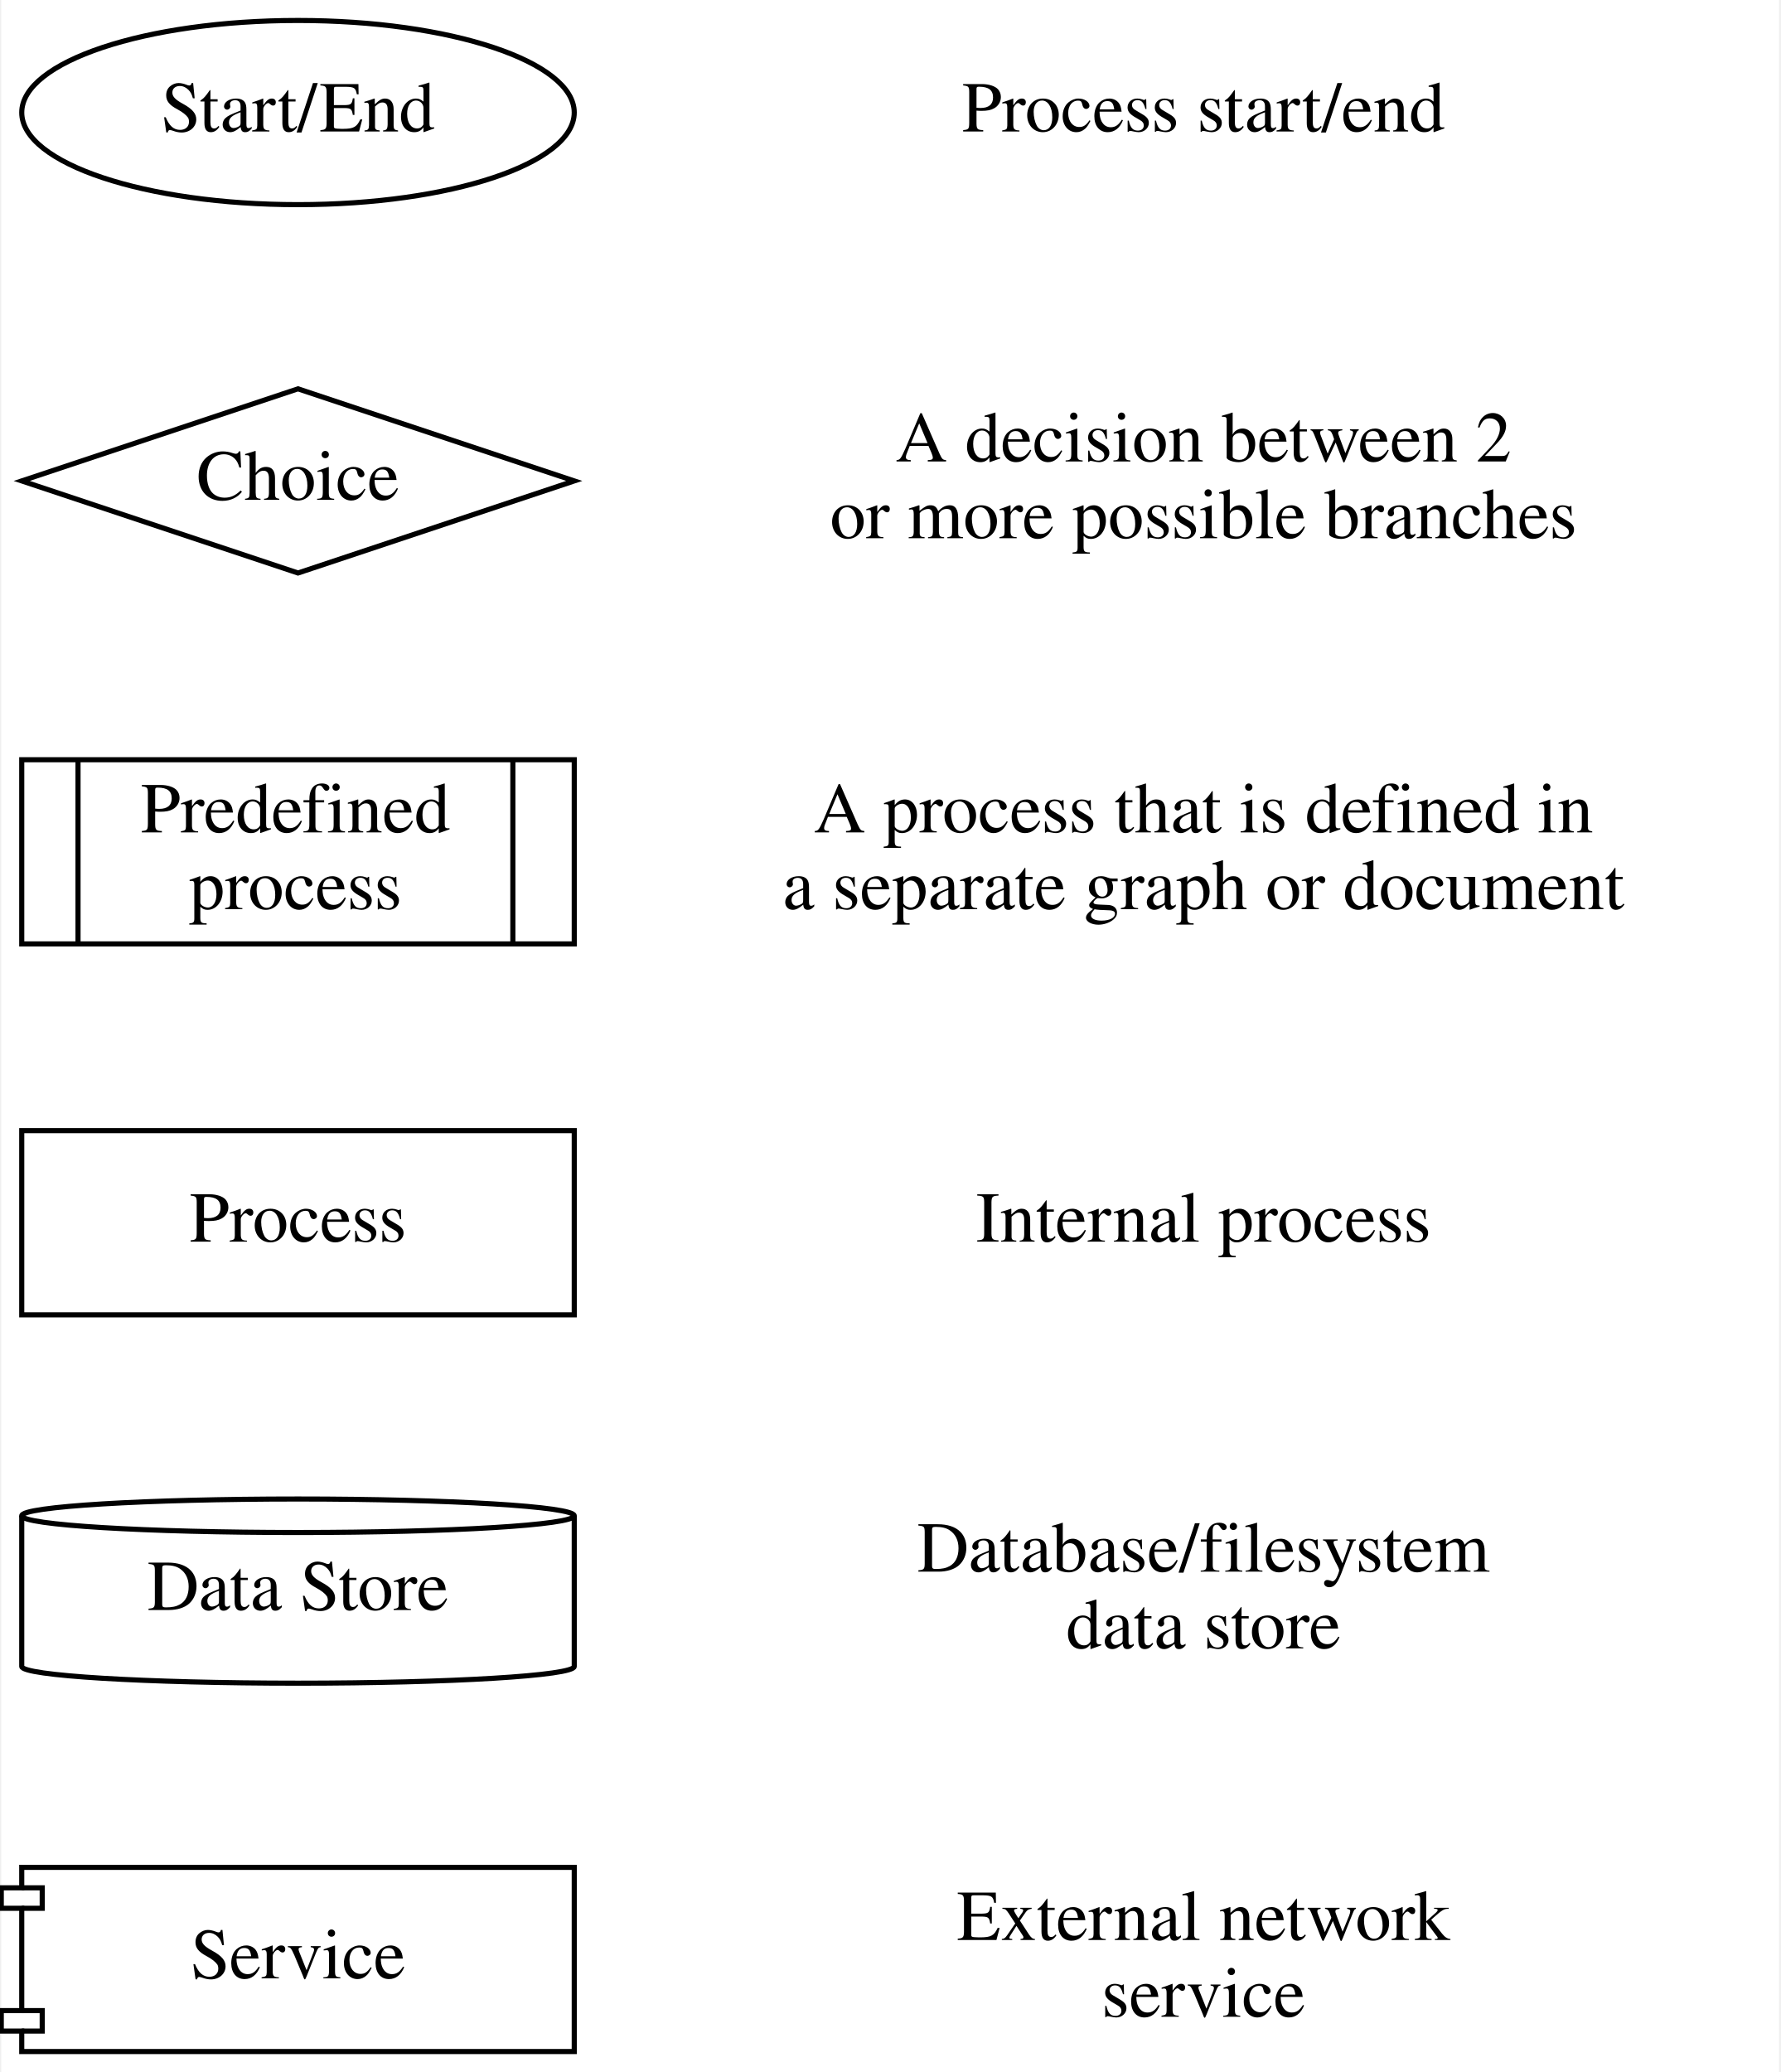
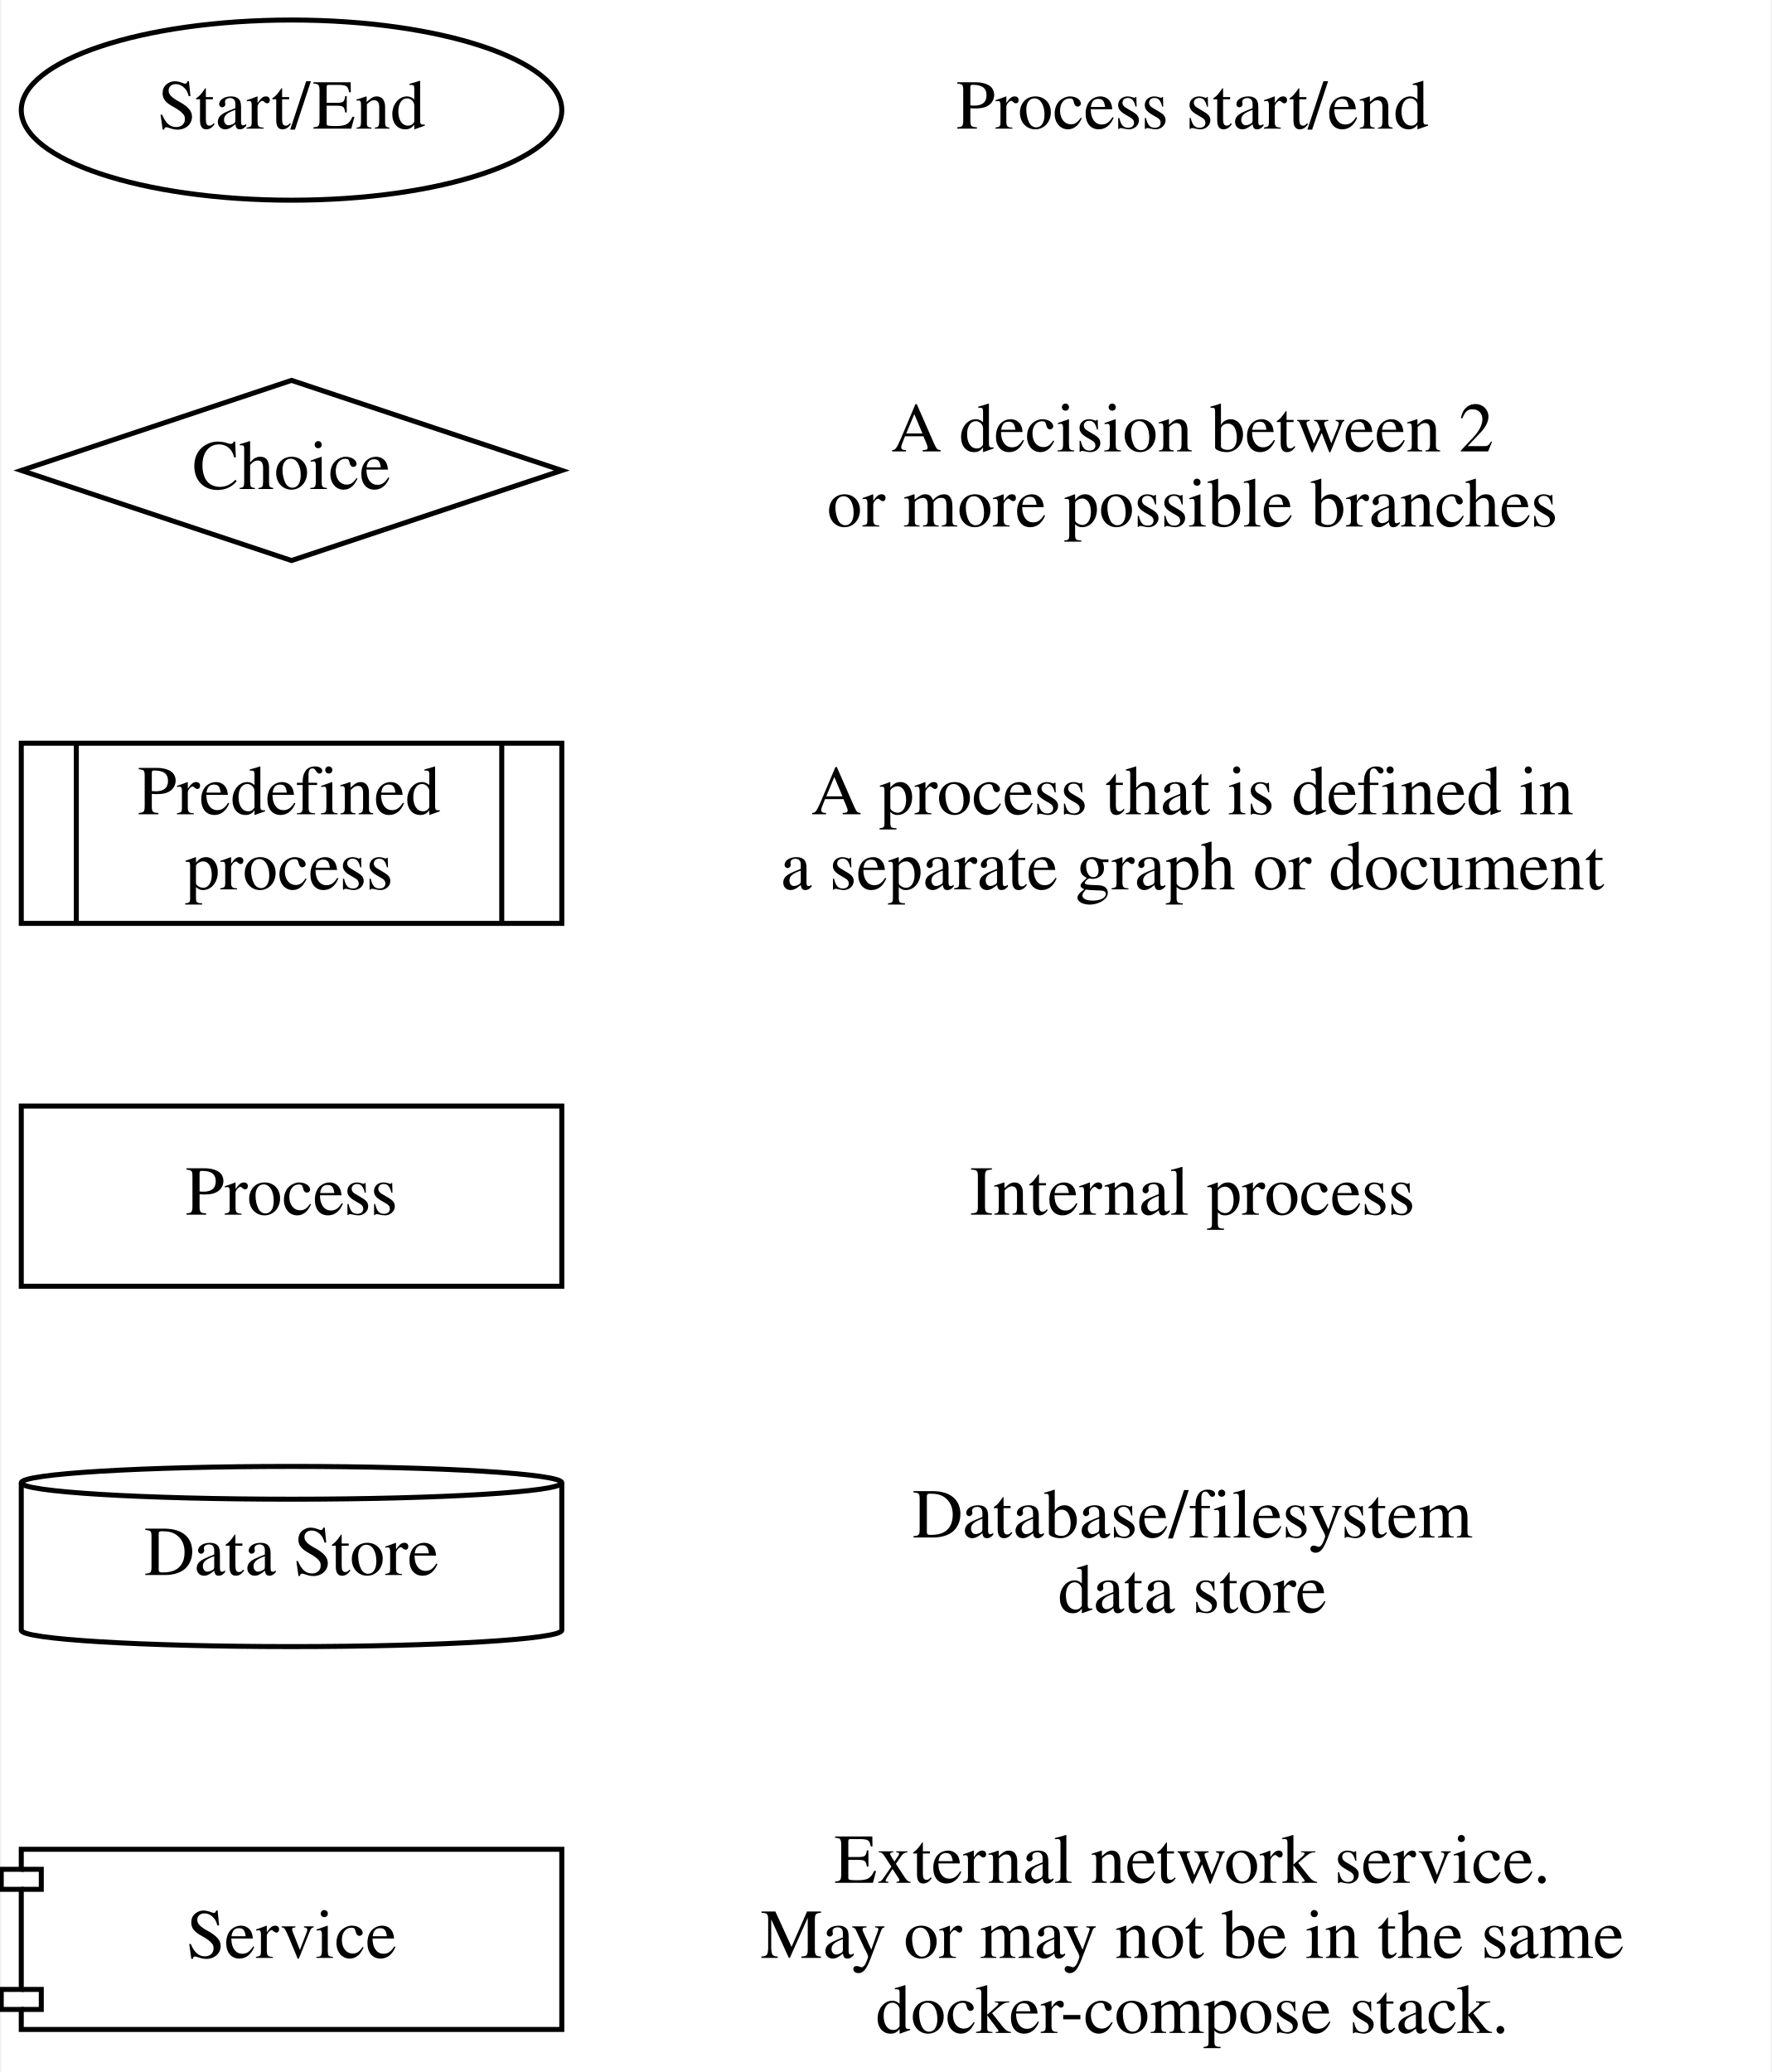
- <svg xmlns="http://www.w3.org/2000/svg" width="348pt" height="405pt" viewBox="0.00 0.00 347.50 405.00">
-   <g id="graph0" class="graph" transform="scale(1 1) rotate(0) translate(4 401)">
-     <polygon fill="white" stroke="transparent" points="-4,4 -4,-401 343.5,-401 343.5,4 -4,4" />
+ <svg xmlns="http://www.w3.org/2000/svg" width="354pt" height="414pt" viewBox="0.00 0.00 353.50 414.00">
+   <g id="graph0" class="graph" transform="scale(1 1) rotate(0) translate(4 410)">
+     <polygon fill="white" stroke="transparent" points="-4,4 -4,-410 349.5,-410 349.5,4 -4,4" />
    <g id="node1" class="node">
-       <polygon fill="none" stroke="black" points="54,-325 0,-307 54,-289 108,-307 54,-325" />
-       <text text-anchor="middle" x="54" y="-303.3" font-family="Times,serif" font-size="14.00">Choice</text>
+       <polygon fill="none" stroke="black" points="54,-334 0,-316 54,-298 108,-316 54,-334" />
+       <text text-anchor="middle" x="54" y="-312.3" font-family="Times,serif" font-size="14.00">Choice</text>
    </g>
    <g id="node3" class="node">
-       <polygon fill="none" stroke="black" points="0,-216.5 0,-252.5 108,-252.5 108,-216.5 0,-216.5" />
-       <text text-anchor="middle" x="5.5" y="-230.8" font-family="Times,serif" font-size="14.00"> </text>
-       <polyline fill="none" stroke="black" points="11,-216.5 11,-252.5 " />
-       <text text-anchor="middle" x="53.5" y="-238.3" font-family="Times,serif" font-size="14.00">Predefined</text>
-       <text text-anchor="middle" x="53.5" y="-223.3" font-family="Times,serif" font-size="14.00">process</text>
-       <polyline fill="none" stroke="black" points="96,-216.5 96,-252.5 " />
-       <text text-anchor="middle" x="102" y="-230.8" font-family="Times,serif" font-size="14.00"> </text>
+       <polygon fill="none" stroke="black" points="0,-225.5 0,-261.5 108,-261.5 108,-225.5 0,-225.5" />
+       <text text-anchor="middle" x="5.5" y="-239.8" font-family="Times,serif" font-size="14.00"> </text>
+       <polyline fill="none" stroke="black" points="11,-225.5 11,-261.5 " />
+       <text text-anchor="middle" x="53.5" y="-247.3" font-family="Times,serif" font-size="14.00">Predefined</text>
+       <text text-anchor="middle" x="53.5" y="-232.3" font-family="Times,serif" font-size="14.00">process</text>
+       <polyline fill="none" stroke="black" points="96,-225.5 96,-261.5 " />
+       <text text-anchor="middle" x="102" y="-239.8" font-family="Times,serif" font-size="14.00"> </text>
    </g>
    <g id="node2" class="node">
-       <text text-anchor="middle" x="231" y="-310.8" font-family="Times,serif" font-size="14.00">A decision between 2</text>
-       <text text-anchor="middle" x="231" y="-295.8" font-family="Times,serif" font-size="14.00">or more possible branches</text>
+       <text text-anchor="middle" x="234" y="-319.8" font-family="Times,serif" font-size="14.00">A decision between 2</text>
+       <text text-anchor="middle" x="234" y="-304.8" font-family="Times,serif" font-size="14.00">or more possible branches</text>
    </g>
    <g id="node4" class="node">
-       <text text-anchor="middle" x="231" y="-238.3" font-family="Times,serif" font-size="14.00">A process that is defined in</text>
-       <text text-anchor="middle" x="231" y="-223.3" font-family="Times,serif" font-size="14.00">a separate graph or document</text>
+       <text text-anchor="middle" x="234" y="-247.3" font-family="Times,serif" font-size="14.00">A process that is defined in</text>
+       <text text-anchor="middle" x="234" y="-232.3" font-family="Times,serif" font-size="14.00">a separate graph or document</text>
    </g>
    <g id="node5" class="node">
-       <polygon fill="none" stroke="black" points="108,-180 0,-180 0,-144 108,-144 108,-180" />
-       <text text-anchor="middle" x="54" y="-158.3" font-family="Times,serif" font-size="14.00">Process</text>
+       <polygon fill="none" stroke="black" points="108,-189 0,-189 0,-153 108,-153 108,-189" />
+       <text text-anchor="middle" x="54" y="-167.3" font-family="Times,serif" font-size="14.00">Process</text>
    </g>
    <g id="node6" class="node">
-       <text text-anchor="middle" x="231" y="-158.3" font-family="Times,serif" font-size="14.00">Internal process</text>
+       <text text-anchor="middle" x="234" y="-167.3" font-family="Times,serif" font-size="14.00">Internal process</text>
    </g>
    <g id="node9" class="node">
-       <path fill="none" stroke="black" d="M108,-104.73C108,-106.53 83.8,-108 54,-108 24.2,-108 0,-106.53 0,-104.73 0,-104.73 0,-75.27 0,-75.27 0,-73.47 24.2,-72 54,-72 83.8,-72 108,-73.47 108,-75.27 108,-75.27 108,-104.73 108,-104.73" />
-       <path fill="none" stroke="black" d="M108,-104.73C108,-102.92 83.8,-101.45 54,-101.45 24.2,-101.45 0,-102.92 0,-104.73" />
-       <text text-anchor="middle" x="54" y="-86.3" font-family="Times,serif" font-size="14.00">Data Store</text>
+       <path fill="none" stroke="black" d="M108,-113.73C108,-115.53 83.8,-117 54,-117 24.2,-117 0,-115.53 0,-113.73 0,-113.73 0,-84.27 0,-84.27 0,-82.47 24.2,-81 54,-81 83.8,-81 108,-82.47 108,-84.27 108,-84.27 108,-113.73 108,-113.73" />
+       <path fill="none" stroke="black" d="M108,-113.73C108,-111.92 83.8,-110.45 54,-110.45 24.2,-110.45 0,-111.92 0,-113.73" />
+       <text text-anchor="middle" x="54" y="-95.3" font-family="Times,serif" font-size="14.00">Data Store</text>
    </g>
    <g id="node10" class="node">
-       <text text-anchor="middle" x="231" y="-93.8" font-family="Times,serif" font-size="14.00">Database/filesystem</text>
-       <text text-anchor="middle" x="231" y="-78.8" font-family="Times,serif" font-size="14.00">data store</text>
+       <text text-anchor="middle" x="234" y="-102.8" font-family="Times,serif" font-size="14.00">Database/filesystem</text>
+       <text text-anchor="middle" x="234" y="-87.8" font-family="Times,serif" font-size="14.00">data store</text>
    </g>
    <g id="node7" class="node">
-       <ellipse fill="none" stroke="black" cx="54" cy="-379" rx="54" ry="18" />
-       <text text-anchor="middle" x="54" y="-375.3" font-family="Times,serif" font-size="14.00">Start/End</text>
+       <ellipse fill="none" stroke="black" cx="54" cy="-388" rx="54" ry="18" />
+       <text text-anchor="middle" x="54" y="-384.3" font-family="Times,serif" font-size="14.00">Start/End</text>
    </g>
    <g id="node8" class="node">
-       <text text-anchor="middle" x="231" y="-375.3" font-family="Times,serif" font-size="14.00">Process start/end</text>
+       <text text-anchor="middle" x="234" y="-384.3" font-family="Times,serif" font-size="14.00">Process start/end</text>
    </g>
    <g id="node11" class="node">
-       <polygon fill="none" stroke="black" points="108,-36 0,-36 0,-32 -4,-32 -4,-28 0,-28 0,-8 -4,-8 -4,-4 0,-4 0,0 108,0 108,-36" />
-       <polyline fill="none" stroke="black" points="0,-32 4,-32 4,-28 0,-28 " />
-       <polyline fill="none" stroke="black" points="0,-8 4,-8 4,-4 0,-4 " />
-       <text text-anchor="middle" x="54" y="-14.3" font-family="Times,serif" font-size="14.00">Service</text>
+       <polygon fill="none" stroke="black" points="108,-40.5 0,-40.5 0,-36.5 -4,-36.5 -4,-32.5 0,-32.5 0,-12.5 -4,-12.5 -4,-8.5 0,-8.5 0,-4.5 108,-4.5 108,-40.5" />
+       <polyline fill="none" stroke="black" points="0,-36.5 4,-36.5 4,-32.5 0,-32.5 " />
+       <polyline fill="none" stroke="black" points="0,-12.5 4,-12.5 4,-8.5 0,-8.5 " />
+       <text text-anchor="middle" x="54" y="-18.8" font-family="Times,serif" font-size="14.00">Service</text>
    </g>
    <g id="node12" class="node">
-       <text text-anchor="middle" x="231" y="-21.8" font-family="Times,serif" font-size="14.00">External network</text>
-       <text text-anchor="middle" x="231" y="-6.8" font-family="Times,serif" font-size="14.00">service</text>
+       <text text-anchor="middle" x="234" y="-33.8" font-family="Times,serif" font-size="14.00">External network service.</text>
+       <text text-anchor="middle" x="234" y="-18.8" font-family="Times,serif" font-size="14.00">May or may not be in the same</text>
+       <text text-anchor="middle" x="234" y="-3.8" font-family="Times,serif" font-size="14.00">docker-compose stack.</text>
    </g>
  </g>
</svg>
